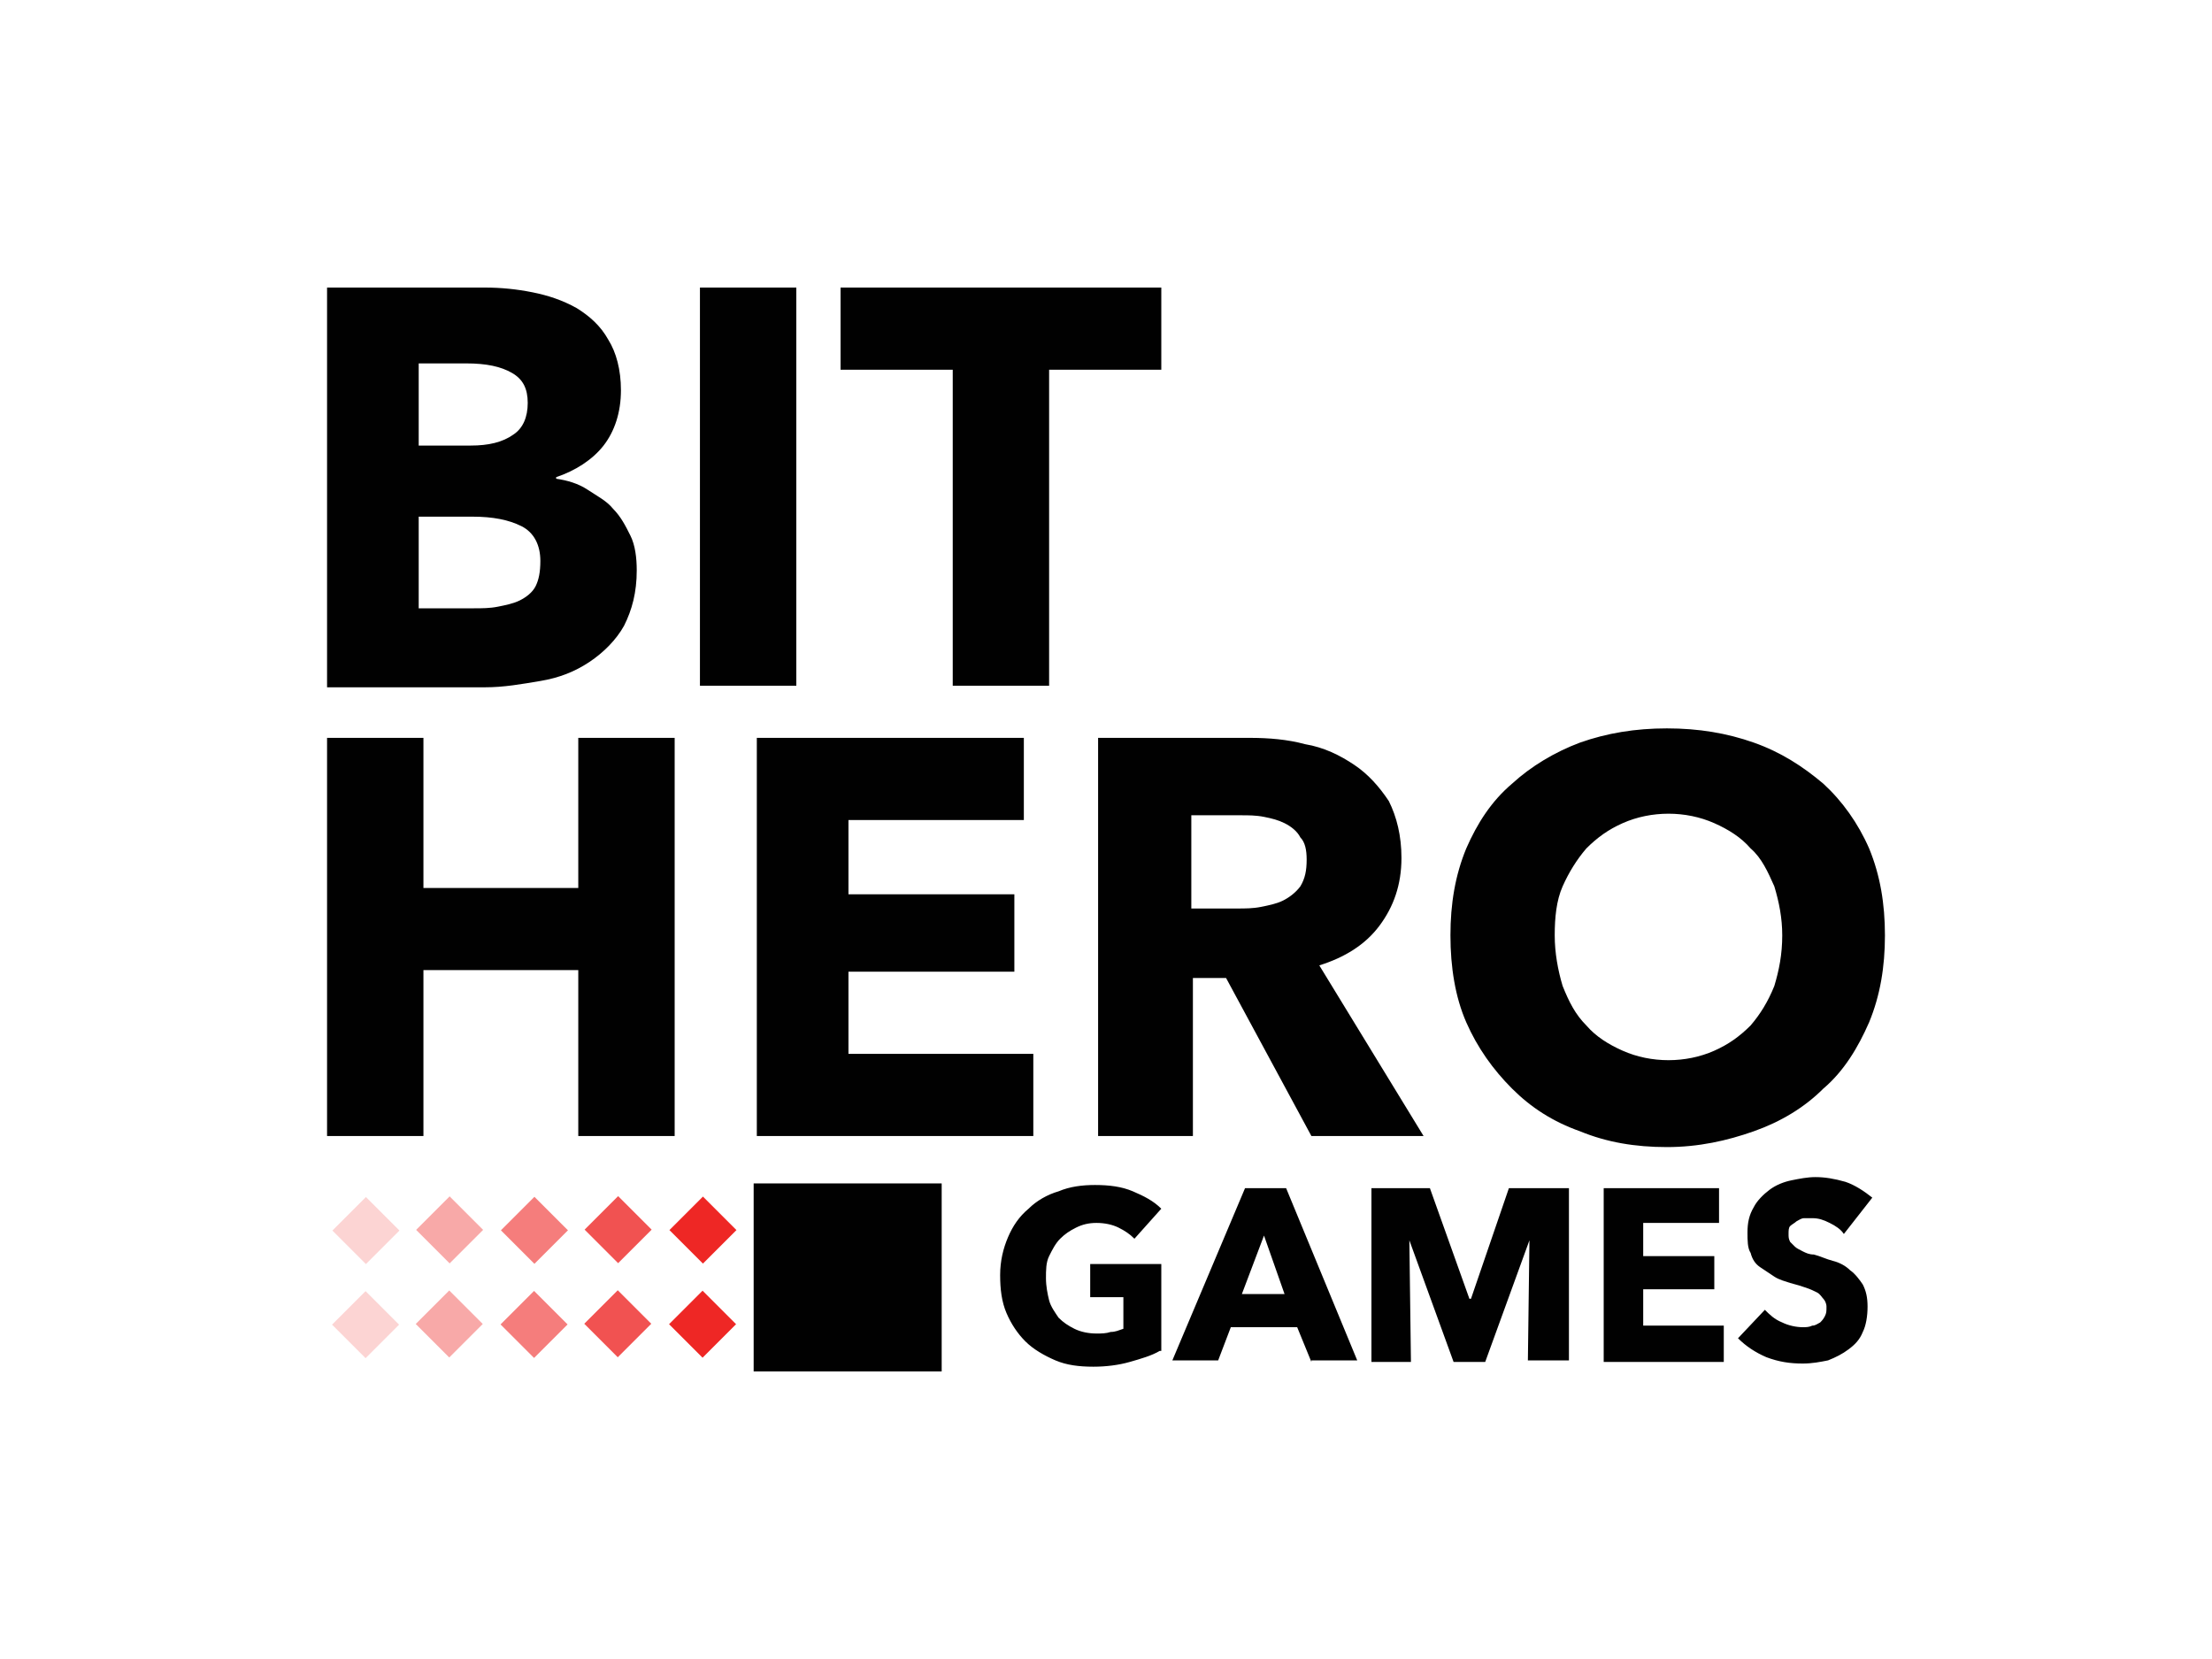
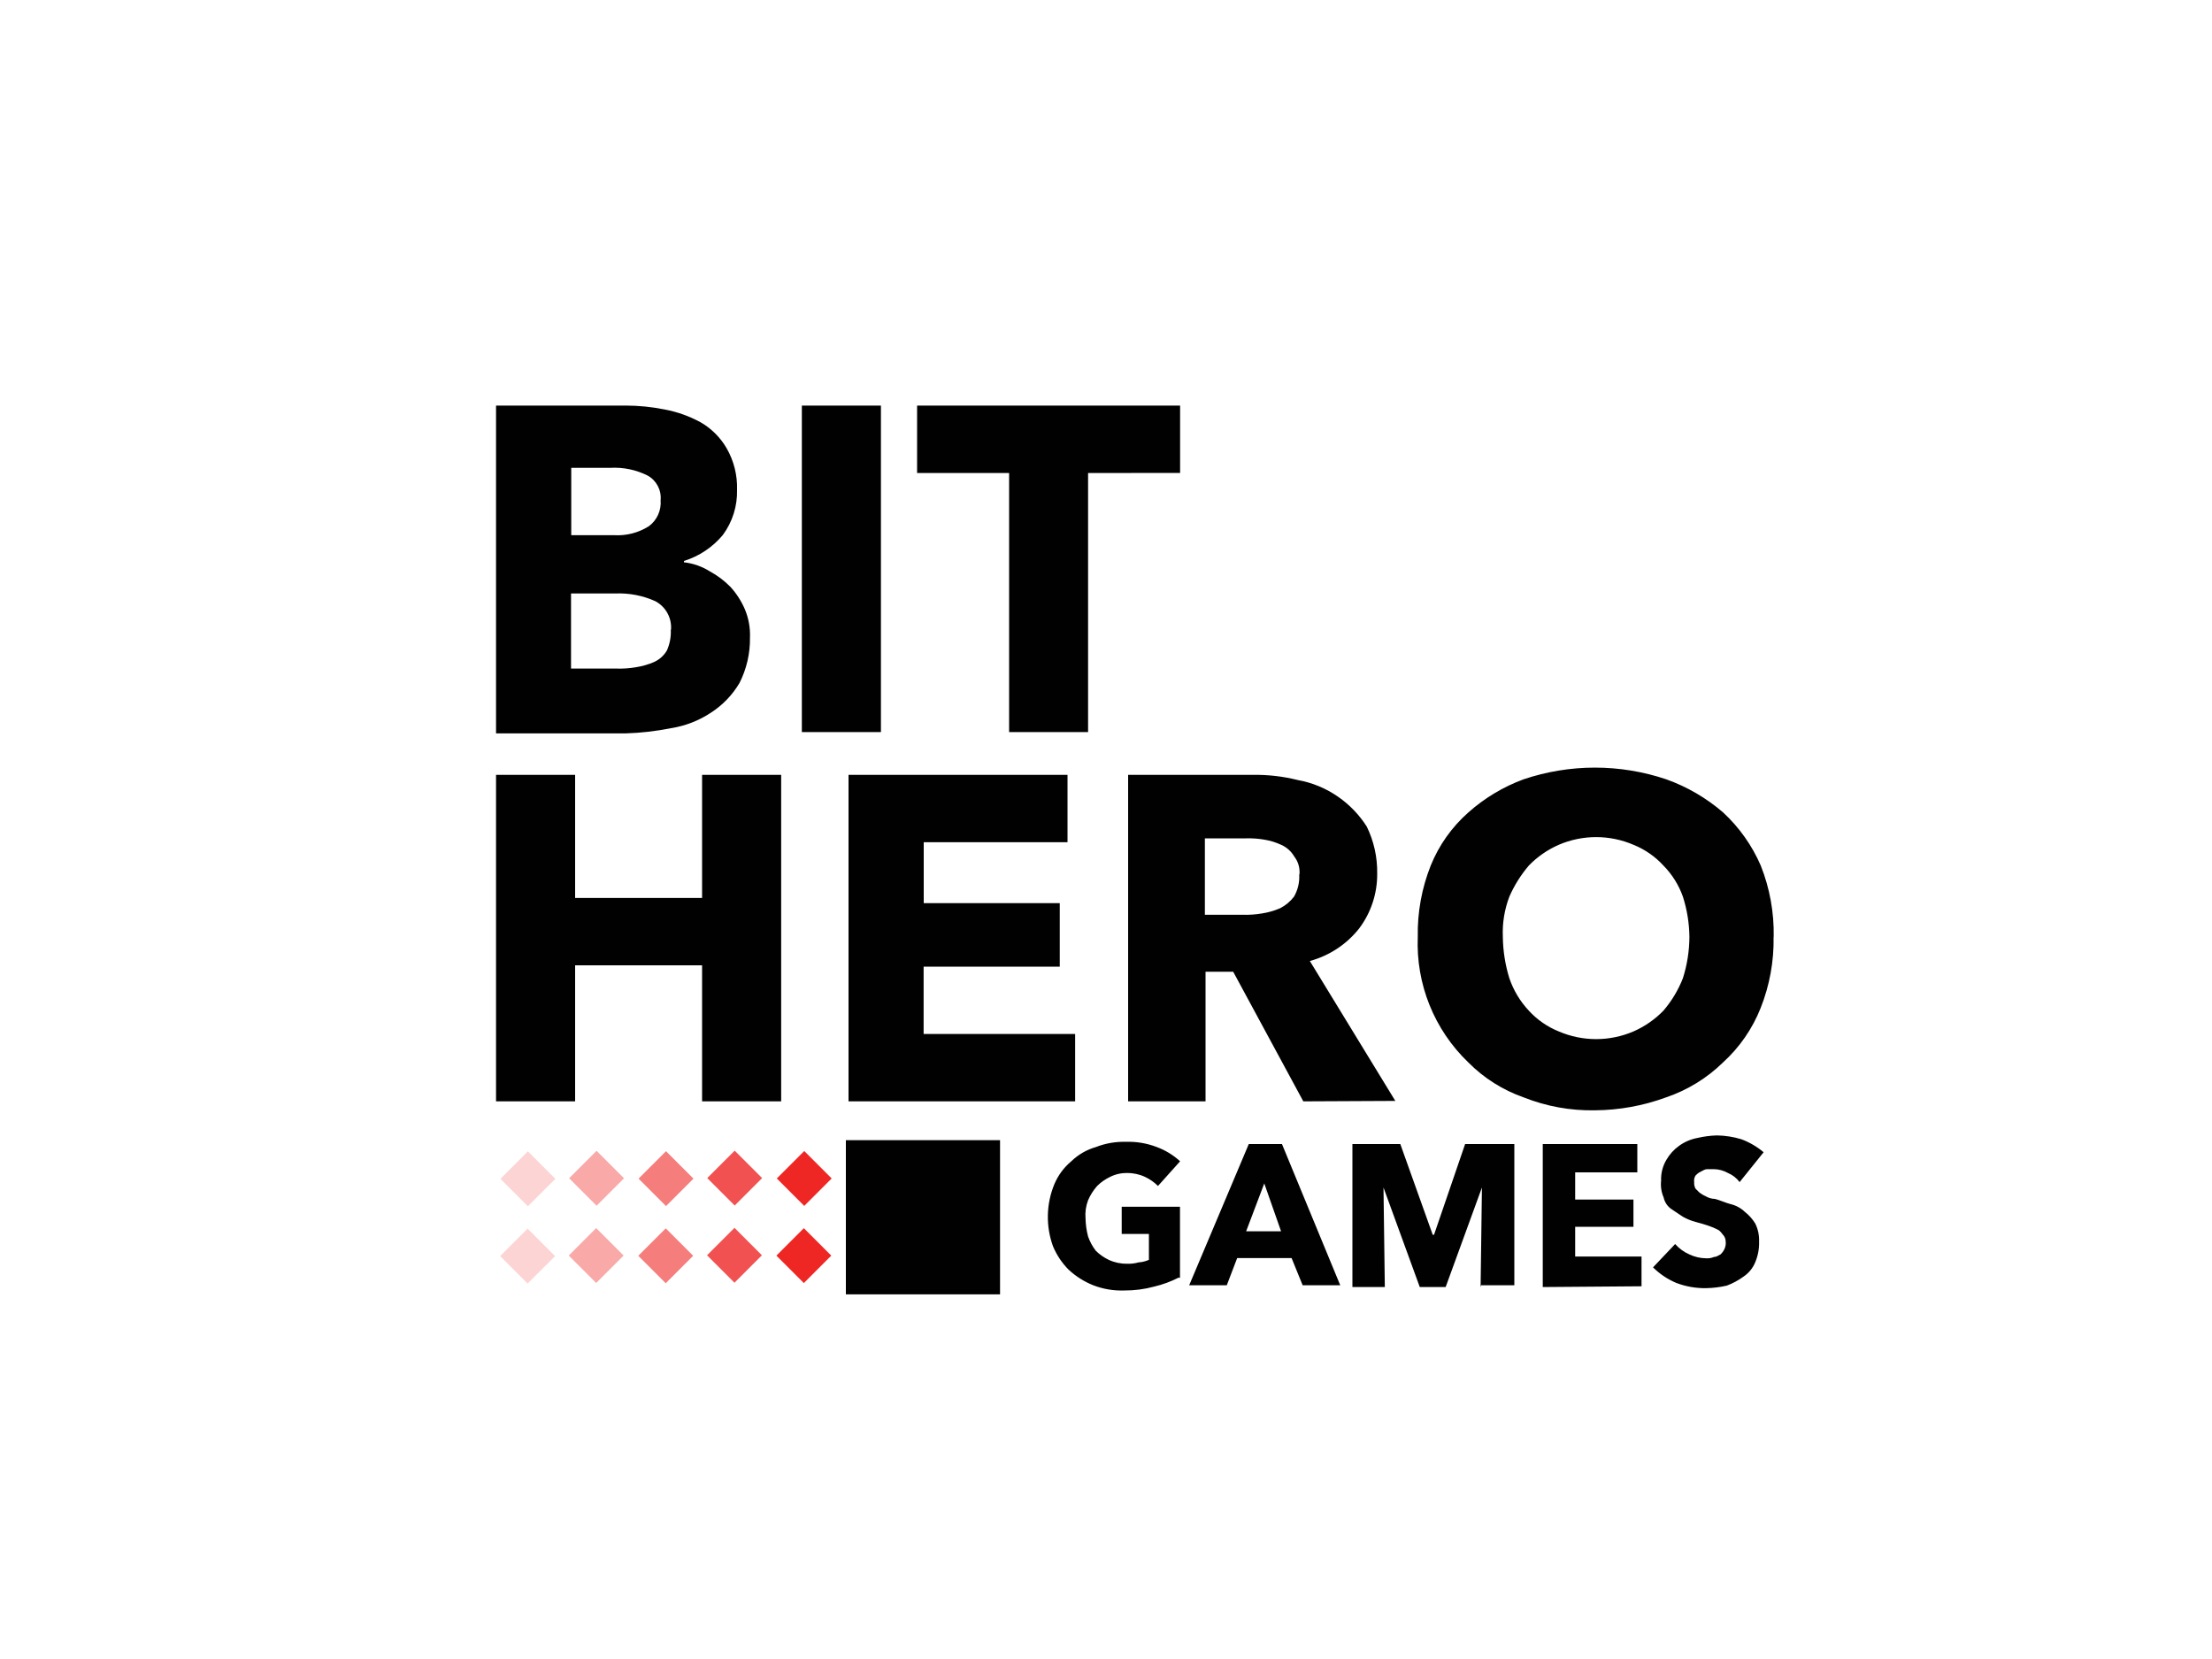
- <svg xmlns="http://www.w3.org/2000/svg" version="1.1" id="Layer_1" x="0px" y="0px" viewBox="0 0 140 105" enable-background="new 0 0 140 105" xml:space="preserve">
-   <g id="Final-Final_1_">
-     <g id="Artboard-1" transform="translate(-117, -88)">
-       <g id="BHG_Full" transform="translate(117, 88)">
-         <g id="Group_1_">
-           <path id="GAMES" fill="#010101" d="M73.4,85.5c-0.5,0.3-1.2,0.5-1.9,0.7s-1.5,0.3-2.3,0.3c-0.9,0-1.7-0.1-2.4-0.4      c-0.7-0.3-1.4-0.7-1.9-1.2c-0.5-0.5-0.9-1.1-1.2-1.8c-0.3-0.7-0.4-1.5-0.4-2.4c0-0.9,0.2-1.7,0.5-2.4s0.7-1.3,1.3-1.8      c0.5-0.5,1.2-0.9,1.9-1.1c0.7-0.3,1.5-0.4,2.3-0.4c0.9,0,1.7,0.1,2.4,0.4c0.7,0.3,1.3,0.6,1.8,1.1l-1.7,1.9      c-0.3-0.3-0.6-0.5-1-0.7c-0.4-0.2-0.9-0.3-1.4-0.3c-0.5,0-0.9,0.1-1.3,0.3c-0.4,0.2-0.7,0.4-1,0.7c-0.3,0.3-0.5,0.7-0.7,1.1      c-0.2,0.4-0.2,0.9-0.2,1.4c0,0.5,0.1,1,0.2,1.4c0.1,0.4,0.4,0.8,0.6,1.1c0.3,0.3,0.6,0.5,1,0.7c0.4,0.2,0.9,0.3,1.4,0.3      c0.3,0,0.6,0,0.9-0.1c0.3,0,0.5-0.1,0.8-0.2v-2h-2.1v-2.1h4.5V85.5z M83,86.2L82.1,84h-4.2l-0.8,2.1h-2.9l4.6-10.9h2.6l4.5,10.9      H83z M80,78.2l-1.4,3.7h2.7L80,78.2z M96.7,86.2l0.1-7.7h0l-2.8,7.7H92l-2.8-7.7h0l0.1,7.7h-2.5V75.2h3.7l2.5,7h0.1l2.4-7h3.8      v10.9H96.7z M101.5,86.2V75.2h7.3v2.2h-4.8v2.1h4.5v2.1h-4.5v2.3h5.1v2.3H101.5z M116.7,78.1c-0.2-0.3-0.5-0.5-0.9-0.7      c-0.4-0.2-0.7-0.3-1.1-0.3c-0.2,0-0.4,0-0.5,0c-0.2,0-0.3,0.1-0.5,0.2c-0.1,0.1-0.3,0.2-0.4,0.3c-0.1,0.1-0.1,0.3-0.1,0.5      c0,0.2,0,0.3,0.1,0.5c0.1,0.1,0.2,0.2,0.3,0.3c0.1,0.1,0.3,0.2,0.5,0.3c0.2,0.1,0.4,0.2,0.7,0.2c0.4,0.1,0.8,0.3,1.2,0.4      c0.4,0.1,0.8,0.3,1.1,0.6c0.3,0.2,0.6,0.6,0.8,0.9c0.2,0.4,0.3,0.8,0.3,1.4c0,0.6-0.1,1.2-0.3,1.6c-0.2,0.5-0.5,0.8-0.9,1.1      c-0.4,0.3-0.8,0.5-1.3,0.7c-0.5,0.1-1,0.2-1.6,0.2c-0.8,0-1.5-0.1-2.3-0.4c-0.7-0.3-1.3-0.7-1.8-1.2l1.7-1.8      c0.3,0.3,0.6,0.6,1.1,0.8c0.4,0.2,0.9,0.3,1.3,0.3c0.2,0,0.4,0,0.6-0.1c0.2,0,0.3-0.1,0.5-0.2c0.1-0.1,0.2-0.2,0.3-0.4      c0.1-0.2,0.1-0.3,0.1-0.6c0-0.2-0.1-0.4-0.2-0.5c-0.1-0.1-0.2-0.3-0.4-0.4c-0.2-0.1-0.4-0.2-0.7-0.3c-0.3-0.1-0.6-0.2-1-0.3      c-0.3-0.1-0.7-0.2-1-0.4c-0.3-0.2-0.6-0.4-0.9-0.6c-0.3-0.2-0.5-0.5-0.6-0.9c-0.2-0.3-0.2-0.8-0.2-1.3c0-0.6,0.1-1.1,0.4-1.6      c0.2-0.4,0.6-0.8,1-1.1c0.4-0.3,0.9-0.5,1.4-0.6c0.5-0.1,1-0.2,1.5-0.2c0.6,0,1.2,0.1,1.9,0.3c0.6,0.2,1.2,0.6,1.7,1L116.7,78.1      z" />
-           <g id="Group-2_1_">
-             <path id="BIT-" fill="#010101" d="M40.3,36.1c0,1.4-0.3,2.5-0.8,3.5c-0.5,0.9-1.3,1.7-2.2,2.3c-0.9,0.6-1.9,1-3.1,1.2       c-1.2,0.2-2.3,0.4-3.5,0.4h-10V18.2h10c1,0,2,0.1,3,0.3c1,0.2,1.9,0.5,2.8,1c0.8,0.5,1.5,1.1,2,2c0.5,0.8,0.8,1.9,0.8,3.2       c0,1.4-0.4,2.6-1.1,3.5s-1.8,1.6-3,2v0.1c0.7,0.1,1.4,0.3,2,0.7s1.2,0.7,1.6,1.2c0.5,0.5,0.8,1.1,1.1,1.7       C40.2,34.5,40.3,35.3,40.3,36.1L40.3,36.1z M33.4,25.5c0-0.9-0.3-1.5-1-1.9c-0.7-0.4-1.6-0.6-2.9-0.6h-3v5.2h3.3       c1.1,0,2-0.2,2.7-0.7C33.1,27.1,33.4,26.4,33.4,25.5L33.4,25.5z M34.2,35.5c0-1-0.4-1.8-1.2-2.2c-0.8-0.4-1.8-0.6-3.1-0.6h-3.4       v5.8H30c0.5,0,1,0,1.5-0.1s1-0.2,1.4-0.4c0.4-0.2,0.8-0.5,1-0.9C34.1,36.7,34.2,36.2,34.2,35.5L34.2,35.5z M44.3,43.4V18.2h6.1       v25.2H44.3z M66.4,23.4v20h-6.1v-20h-7.1v-5.2h20.3v5.2H66.4z" />
-             <path id="HERO" fill="#010101" d="M36.6,71.9V61.4h-9.8v10.5h-6.1V46.7h6.1v9.5h9.8v-9.5h6.1v25.2H36.6z M47.9,71.9V46.7h16.9       v5.2H53.7v4.7h10.5v4.9H53.7v5.2h11.7v5.2H47.9z M83,71.9l-5.4-10h-2.1v10h-6V46.7h9.6c1.2,0,2.4,0.1,3.5,0.4       c1.2,0.2,2.2,0.7,3.1,1.3s1.6,1.4,2.2,2.3c0.5,1,0.8,2.2,0.8,3.6c0,1.7-0.5,3.1-1.4,4.3c-0.9,1.2-2.2,2-3.8,2.5l6.6,10.8H83z        M82.7,54.4c0-0.6-0.1-1.1-0.4-1.4c-0.2-0.4-0.6-0.7-1-0.9c-0.4-0.2-0.8-0.3-1.3-0.4c-0.5-0.1-1-0.1-1.4-0.1h-3.2v5.9h2.9       c0.5,0,1,0,1.5-0.1s1-0.2,1.4-0.4c0.4-0.2,0.8-0.5,1.1-0.9C82.6,55.6,82.7,55.1,82.7,54.4L82.7,54.4z M119.3,59.2       c0,2-0.3,3.8-1,5.5c-0.7,1.6-1.6,3.1-2.9,4.2c-1.2,1.2-2.7,2.1-4.4,2.7s-3.5,1-5.5,1c-2,0-3.8-0.3-5.5-1       c-1.7-0.6-3.1-1.5-4.3-2.7c-1.2-1.2-2.2-2.6-2.9-4.2c-0.7-1.6-1-3.5-1-5.5c0-2,0.3-3.8,1-5.5c0.7-1.6,1.6-3,2.9-4.1       c1.2-1.1,2.7-2,4.3-2.6c1.7-0.6,3.5-0.9,5.5-0.9c2,0,3.8,0.3,5.5,0.9c1.7,0.6,3.1,1.5,4.4,2.6c1.2,1.1,2.2,2.5,2.9,4.1       C119,55.4,119.3,57.2,119.3,59.2L119.3,59.2z M112.8,59.2c0-1.1-0.2-2.1-0.5-3.1c-0.4-0.9-0.8-1.8-1.5-2.4       c-0.6-0.7-1.4-1.2-2.3-1.6c-0.9-0.4-1.9-0.6-2.9-0.6s-2,0.2-2.9,0.6c-0.9,0.4-1.6,0.9-2.3,1.6c-0.6,0.7-1.1,1.5-1.5,2.4       s-0.5,2-0.5,3.1c0,1.1,0.2,2.2,0.5,3.2c0.4,1,0.8,1.8,1.5,2.5c0.6,0.7,1.4,1.2,2.3,1.6c0.9,0.4,1.9,0.6,2.9,0.6s2-0.2,2.9-0.6       c0.9-0.4,1.6-0.9,2.3-1.6c0.6-0.7,1.1-1.5,1.5-2.5C112.6,61.4,112.8,60.4,112.8,59.2L112.8,59.2z" />
+ <svg xmlns="http://www.w3.org/2000/svg" id="Layer_1" data-name="Layer 1" viewBox="0 0 200 150">
+   <defs>
+     <style>.cls-1{fill:#010101;}.cls-2{opacity:0.8;}.cls-3{fill:#ee2725;}.cls-4{opacity:0.6;}.cls-5{opacity:0.4;}.cls-6{opacity:0.2;}</style>
+   </defs>
+   <g id="Final-Final">
+     <g id="Artboard-1">
+       <g id="BHG_Full" data-name="BHG Full">
+         <g id="Group">
+           <path id="GAMES" class="cls-1" d="M106.58,115.51a9.83,9.83,0,0,1-2.23.82,10,10,0,0,1-2.69.35,7.09,7.09,0,0,1-2.81-.47,7.2,7.2,0,0,1-2.23-1.41,6.65,6.65,0,0,1-1.41-2.11,7.77,7.77,0,0,1,.12-5.62A5.42,5.42,0,0,1,96.86,105a5.31,5.31,0,0,1,2.23-1.29,6.87,6.87,0,0,1,2.69-.47,7.09,7.09,0,0,1,2.81.47A6.38,6.38,0,0,1,106.7,105l-2,2.23a4.21,4.21,0,0,0-1.17-.82,3.74,3.74,0,0,0-1.64-.35,3.24,3.24,0,0,0-1.52.35,4.21,4.21,0,0,0-1.17.82,4.84,4.84,0,0,0-.82,1.29,3.72,3.72,0,0,0-.23,1.64,6.91,6.91,0,0,0,.23,1.64,4.55,4.55,0,0,0,.7,1.29,4.21,4.21,0,0,0,1.17.82,3.74,3.74,0,0,0,1.64.35,3.24,3.24,0,0,0,1.05-.12,2.76,2.76,0,0,0,.94-.23v-2.34h-2.46v-2.46h5.27v6.44Zm11.25.82-1.05-2.58h-4.92l-.94,2.46h-3.4l5.39-12.77h3l5.27,12.77h-3.4ZM114.31,107l-1.64,4.33h3.16Zm19.56,9.37.12-9h0l-3.28,9h-2.34l-3.28-9h0l.12,9h-2.93V103.44h4.33l2.93,8.2h.12l2.81-8.2h4.45v12.77h-3Zm5.62,0V103.44h8.55V106h-5.62v2.46h5.27v2.46h-5.27v2.69h6v2.69Zm17.8-9.49a2.55,2.55,0,0,0-1.05-.82,2.67,2.67,0,0,0-1.29-.35h-.59c-.23,0-.35.12-.59.23s-.35.23-.47.35a.88.88,0,0,0-.12.59,1.06,1.06,0,0,0,.12.59l.35.35a2.56,2.56,0,0,0,.59.35,1.69,1.69,0,0,0,.82.23c.47.12.94.35,1.41.47a2.79,2.79,0,0,1,1.29.7,4,4,0,0,1,.94,1.05,3.4,3.4,0,0,1,.35,1.64,4.46,4.46,0,0,1-.35,1.87,2.86,2.86,0,0,1-1.05,1.29,6.31,6.31,0,0,1-1.52.82,9.1,9.1,0,0,1-1.87.23,7.26,7.26,0,0,1-2.69-.47,6.65,6.65,0,0,1-2.11-1.41l2-2.11a3.67,3.67,0,0,0,1.29.94,3.61,3.61,0,0,0,1.52.35,1.49,1.49,0,0,0,.7-.12c.23,0,.35-.12.59-.23a1.62,1.62,0,0,0,.35-.47,1.27,1.27,0,0,0,.12-.7.89.89,0,0,0-.23-.59c-.12-.12-.23-.35-.47-.47a5.71,5.71,0,0,0-.82-.35c-.35-.12-.7-.23-1.17-.35a4.9,4.9,0,0,1-1.17-.47l-1.05-.7a1.71,1.71,0,0,1-.7-1.05,3,3,0,0,1-.23-1.52,3.44,3.44,0,0,1,.47-1.87,4.05,4.05,0,0,1,1.17-1.29,4.11,4.11,0,0,1,1.64-.7,9,9,0,0,1,1.76-.23,8,8,0,0,1,2.23.35,6.86,6.86,0,0,1,2,1.17Z" />
+           <g id="Group-2">
+             <path id="BIT-" class="cls-1" d="M67.81,57.64a8.83,8.83,0,0,1-.94,4.1,8.08,8.08,0,0,1-2.58,2.69,9.06,9.06,0,0,1-3.63,1.41,24.43,24.43,0,0,1-4.1.47H44.85V36.67H56.57a17.88,17.88,0,0,1,3.51.35,11,11,0,0,1,3.28,1.17,6.42,6.42,0,0,1,2.34,2.34,7.09,7.09,0,0,1,.94,3.75,6.59,6.59,0,0,1-1.29,4.1,7.47,7.47,0,0,1-3.51,2.34v.12a5.61,5.61,0,0,1,2.34.82,7.84,7.84,0,0,1,1.87,1.41,7.25,7.25,0,0,1,1.29,2,6,6,0,0,1,.47,2.58ZM59.73,45.23A2.3,2.3,0,0,0,58.56,43a6.68,6.68,0,0,0-3.4-.7H51.65v6.09h3.87a5.3,5.3,0,0,0,3.16-.82,2.65,2.65,0,0,0,1.05-2.34Zm.94,11.71a2.69,2.69,0,0,0-1.41-2.58,8,8,0,0,0-3.63-.7h-4v6.79h4.1a8.87,8.87,0,0,0,1.76-.12,6.71,6.71,0,0,0,1.64-.47,2.56,2.56,0,0,0,1.17-1.05,4.11,4.11,0,0,0,.35-1.87ZM72.5,66.19V36.67h7.15V66.19ZM98.38,42.77V66.19H91.24V42.77H82.92V36.67H106.7v6.09Z" />
+             <path id="HERO" class="cls-1" d="M63.48,99.58V87.28H52v12.3H44.85V70.06H52V81.19H63.48V70.06h7.15V99.58Zm13.24,0V70.06h19.8v6.09h-13v5.51h12.3V87.4H83.51v6.09H97.21v6.09Zm41.12,0L111.5,87.86H109V99.58h-7V70.06h11.25a15.73,15.73,0,0,1,4.1.47A9.2,9.2,0,0,1,121,72.05a9.42,9.42,0,0,1,2.58,2.69,9.33,9.33,0,0,1,.94,4.22,8.12,8.12,0,0,1-1.64,5,8.54,8.54,0,0,1-4.45,2.93l7.73,12.65Zm-.35-20.5a2.29,2.29,0,0,0-.47-1.64,2.56,2.56,0,0,0-1.17-1.05,5.8,5.8,0,0,0-1.52-.47,8.3,8.3,0,0,0-1.64-.12h-3.75v6.91h3.4a8.87,8.87,0,0,0,1.76-.12,6.71,6.71,0,0,0,1.64-.47A3.66,3.66,0,0,0,117,81.07a3.59,3.59,0,0,0,.47-2Zm42.87,5.62a16.59,16.59,0,0,1-1.17,6.44,13.25,13.25,0,0,1-3.4,4.92,13.63,13.63,0,0,1-5.15,3.16,19.08,19.08,0,0,1-6.44,1.17,16.59,16.59,0,0,1-6.44-1.17,13.17,13.17,0,0,1-5-3.16,14.87,14.87,0,0,1-4.57-11.36,16.59,16.59,0,0,1,1.17-6.44,12.82,12.82,0,0,1,3.4-4.8,15.67,15.67,0,0,1,5-3,20.21,20.21,0,0,1,12.89,0,16.22,16.22,0,0,1,5.15,3,14.28,14.28,0,0,1,3.4,4.8,16.59,16.59,0,0,1,1.17,6.44Zm-7.61,0a12.4,12.4,0,0,0-.59-3.63,7.65,7.65,0,0,0-1.76-2.81,7.43,7.43,0,0,0-2.69-1.87,8.56,8.56,0,0,0-6.79,0,8.58,8.58,0,0,0-2.69,1.87,11.41,11.41,0,0,0-1.76,2.81,9.11,9.11,0,0,0-.59,3.63,13.2,13.2,0,0,0,.59,3.75,8.15,8.15,0,0,0,1.76,2.93,7.43,7.43,0,0,0,2.69,1.87,8.56,8.56,0,0,0,6.79,0,8.58,8.58,0,0,0,2.69-1.87,10.24,10.24,0,0,0,1.76-2.93,12.57,12.57,0,0,0,.59-3.75Z" />
          </g>
        </g>
-         <g id="Group-8" transform="translate(1, 96)">
-           <rect id="Rectangle-32" x="46.7" y="-21.1" fill="#010101" width="11.9" height="11.9" />
-           <g id="Group-7" transform="translate(0, 1)">
-             <g id="Group-6" transform="translate(27, 0.5)" opacity="0.8">
-               <rect id="Rectangle-33" x="9.7" y="-21.1" transform="matrix(-0.7071 -0.7071 0.7071 -0.7071 32.9007 -25.6142)" fill="#EE2725" width="3" height="3" />
-               <rect id="Rectangle-33_1_" x="9.7" y="-15.2" transform="matrix(-0.7071 -0.7071 0.7071 -0.7071 28.7054 -15.4858)" fill="#EE2725" width="3" height="3" />
+         <g id="Group-8">
+           <rect id="Rectangle-32" class="cls-1" x="76.48" y="103.09" width="13.94" height="13.94" />
+           <g id="Group-7">
+             <g id="Group-6" class="cls-2">
+               <rect id="Rectangle-33" class="cls-3" x="64.67" y="104.76" width="3.51" height="3.51" transform="translate(-55.86 78.17) rotate(-45)" />
+               <rect id="Rectangle-33-2" data-name="Rectangle-33" class="cls-3" x="64.65" y="111.74" width="3.51" height="3.51" transform="translate(-60.8 80.2) rotate(-45)" />
            </g>
-             <g id="Group-6_1_" transform="translate(36, 0.5)">
-               <rect id="Rectangle-33_2_" x="6" y="-21.1" transform="matrix(-0.7071 -0.7071 0.7071 -0.7071 26.6523 -28.2024)" fill="#EE2725" width="3" height="3" />
-               <rect id="Rectangle-33_3_" x="6" y="-15.2" transform="matrix(-0.7071 -0.7071 0.7071 -0.7071 22.457 -18.074)" fill="#EE2725" width="3" height="3" />
+             <g id="Group-6-2" data-name="Group-6">
+               <rect id="Rectangle-33-3" data-name="Rectangle-33" class="cls-3" x="70.96" y="104.79" width="3.51" height="3.51" transform="translate(-54.04 82.63) rotate(-45)" />
+               <rect id="Rectangle-33-4" data-name="Rectangle-33" class="cls-3" x="70.93" y="111.77" width="3.51" height="3.51" transform="translate(-58.99 84.65) rotate(-45)" />
            </g>
-             <g id="Group-5" transform="translate(18, 0.5)" opacity="0.6">
-               <rect id="Rectangle-33_4_" x="13.3" y="-15.2" transform="matrix(-0.7071 -0.7071 0.7071 -0.7071 34.9539 -12.8976)" fill="#EE2725" width="3" height="3" />
-               <rect id="Rectangle-33_5_" x="13.3" y="-21.1" transform="matrix(-0.7071 -0.7071 0.7071 -0.7071 39.1492 -23.026)" fill="#EE2725" width="3" height="3" />
+             <g id="Group-5" class="cls-4">
+               <rect id="Rectangle-33-5" data-name="Rectangle-33" class="cls-3" x="58.44" y="111.79" width="3.51" height="3.51" transform="translate(-62.66 75.82) rotate(-45)" />
+               <rect id="Rectangle-33-6" data-name="Rectangle-33" class="cls-3" x="58.47" y="104.81" width="3.51" height="3.51" transform="translate(-57.72 73.8) rotate(-45)" />
            </g>
-             <g id="Group-4" transform="translate(9, 0.5)" opacity="0.4">
-               <rect id="Rectangle-33_6_" x="17" y="-15.2" transform="matrix(-0.7071 -0.7071 0.7071 -0.7071 41.2023 -10.3095)" fill="#EE2725" width="3" height="3" />
-               <rect id="Rectangle-33_7_" x="17" y="-21.1" transform="matrix(-0.7071 -0.7071 0.7071 -0.7071 45.3976 -20.4378)" fill="#EE2725" width="3" height="3" />
+             <g id="Group-4" class="cls-5">
+               <rect id="Rectangle-33-7" data-name="Rectangle-33" class="cls-3" x="52.15" y="111.76" width="3.51" height="3.51" transform="translate(-64.48 71.37) rotate(-45)" />
+               <rect id="Rectangle-33-8" data-name="Rectangle-33" class="cls-3" x="52.18" y="104.78" width="3.51" height="3.51" transform="translate(-59.53 69.34) rotate(-45)" />
            </g>
-             <g id="Group-3" transform="translate(0, 0.5)" opacity="0.2">
-               <rect id="Rectangle-33_8_" x="20.6" y="-15.2" transform="matrix(-0.7071 -0.7071 0.7071 -0.7071 47.4508 -7.7213)" fill="#EE2725" width="3" height="3" />
-               <rect id="Rectangle-33_9_" x="20.6" y="-21.1" transform="matrix(-0.7071 -0.7071 0.7071 -0.7071 51.6461 -17.8496)" fill="#EE2725" width="3" height="3" />
+             <g id="Group-3" class="cls-6">
+               <rect id="Rectangle-33-9" data-name="Rectangle-33" class="cls-3" x="45.95" y="111.81" width="3.51" height="3.51" transform="translate(-66.33 67) rotate(-45)" />
+               <rect id="Rectangle-33-10" data-name="Rectangle-33" class="cls-3" x="45.98" y="104.83" width="3.51" height="3.51" transform="translate(-61.39 64.97) rotate(-45)" />
            </g>
          </g>
        </g>
      </g>
    </g>
  </g>
</svg>
